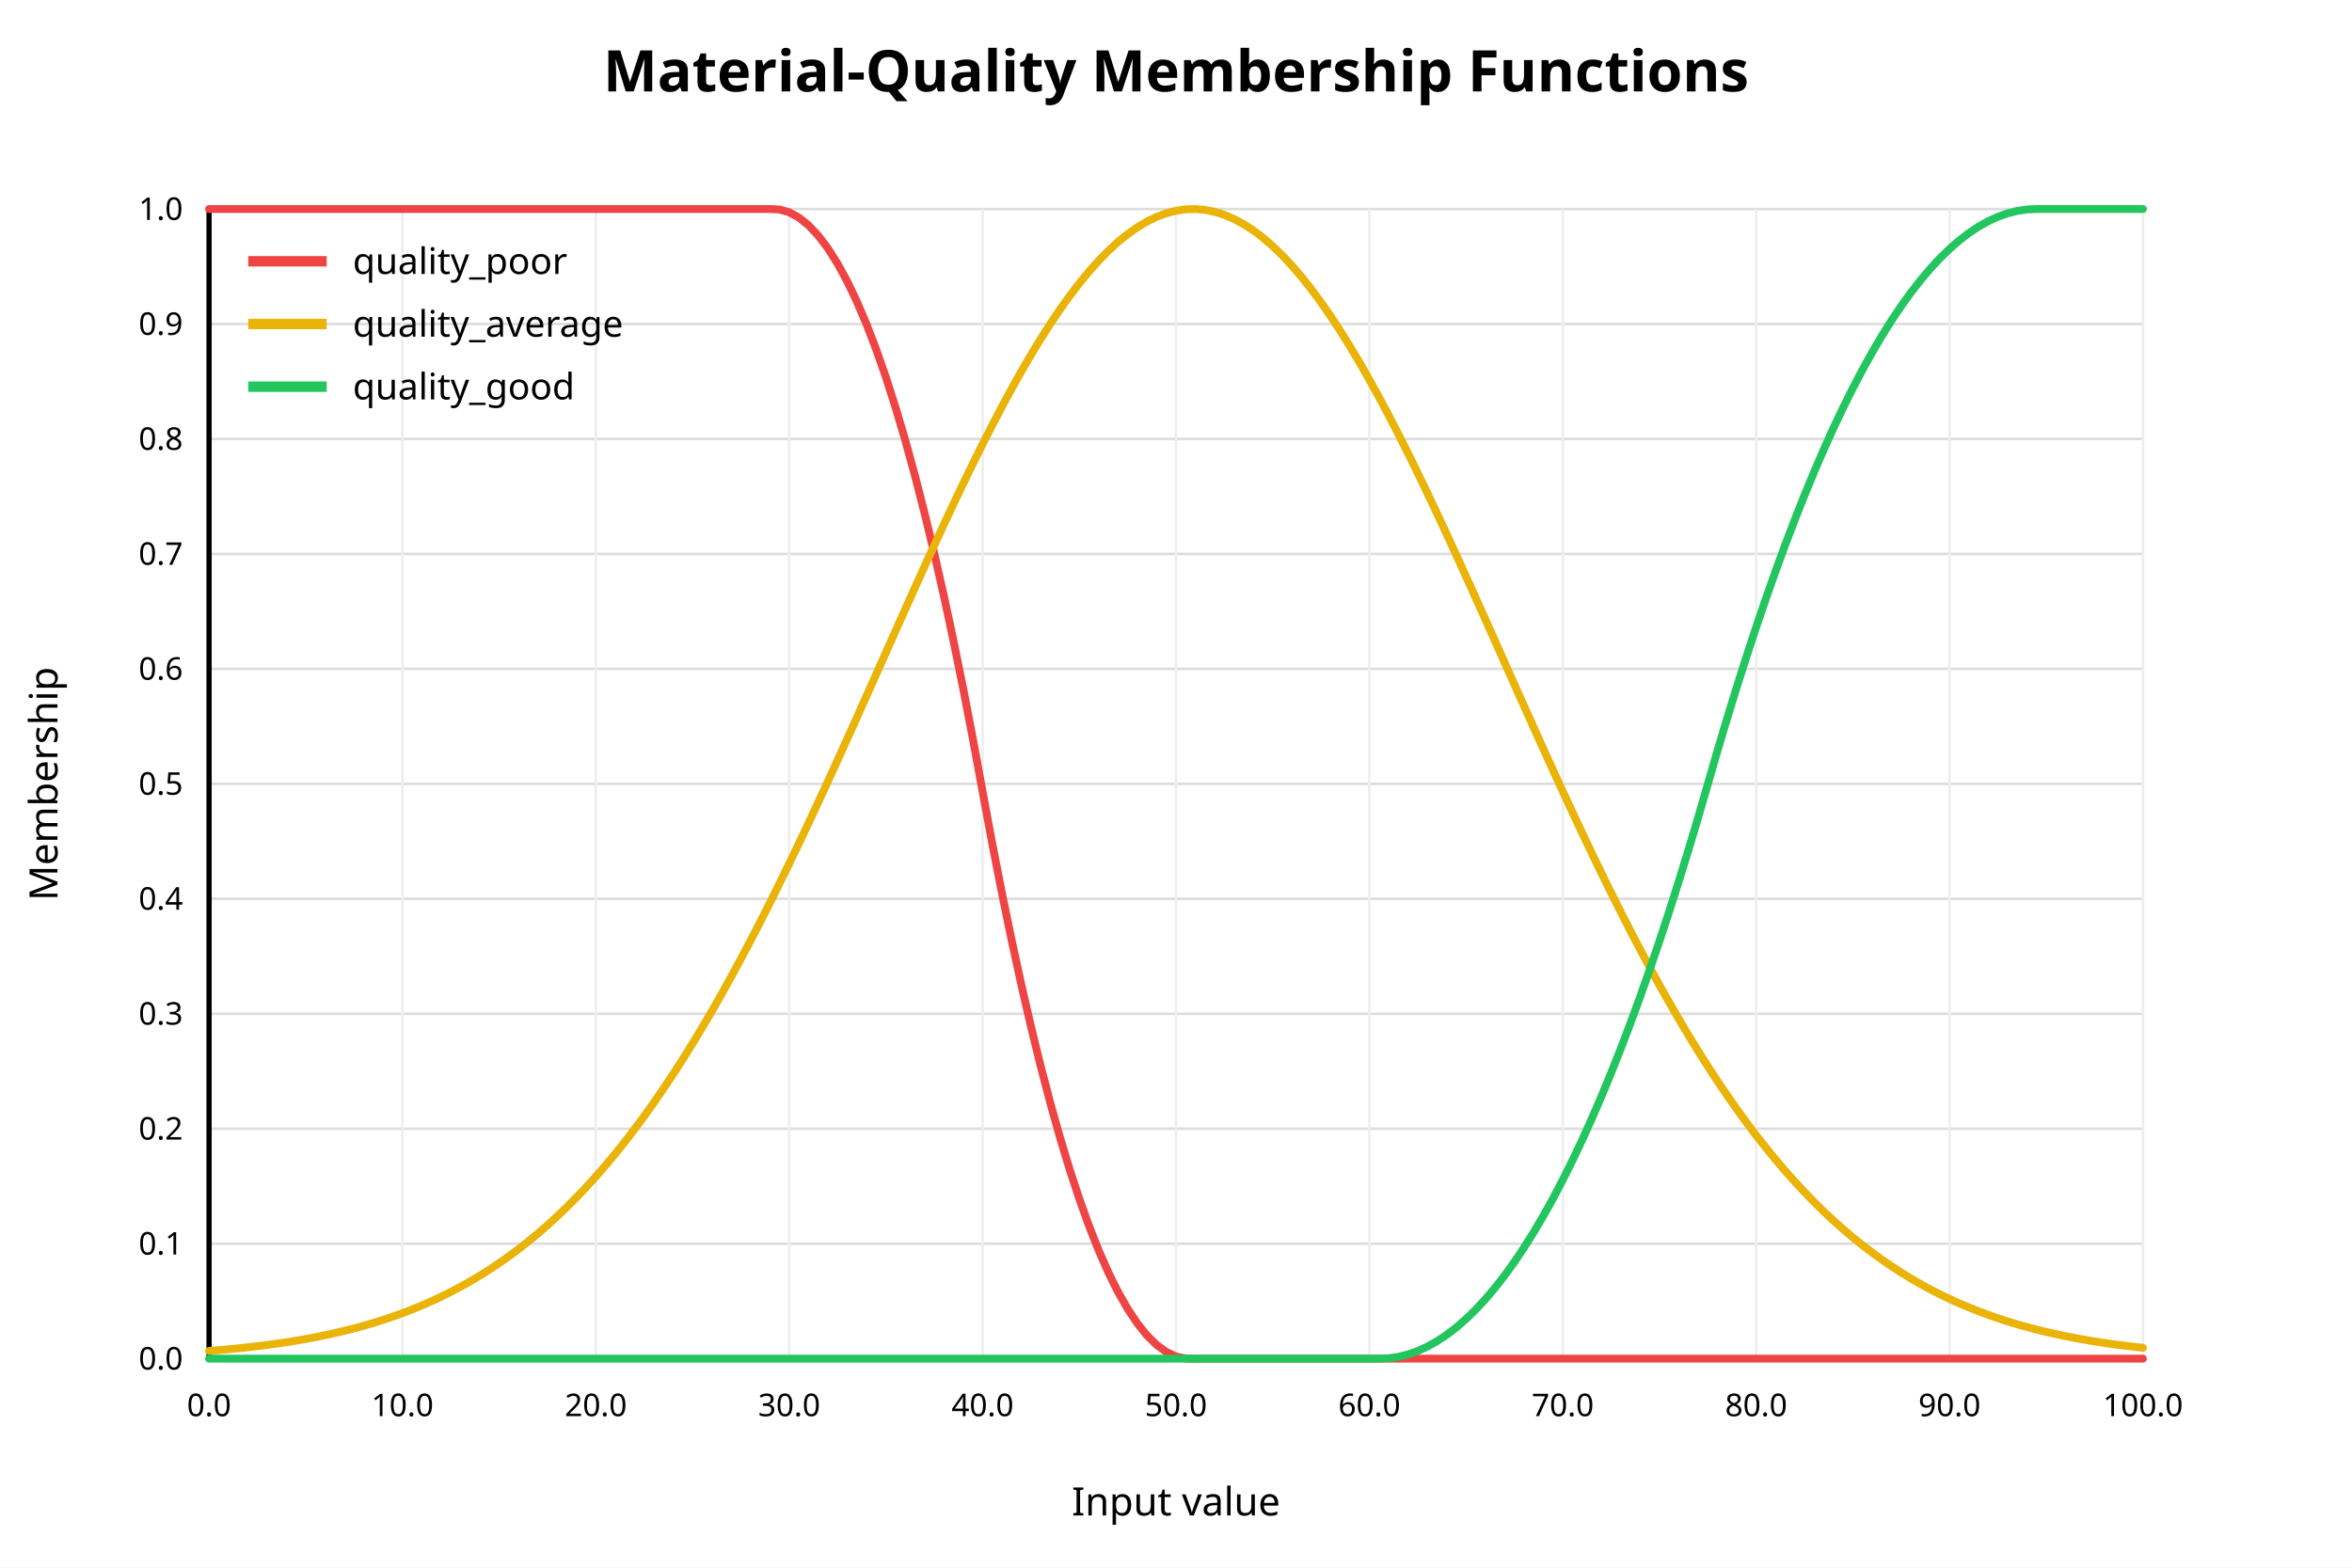
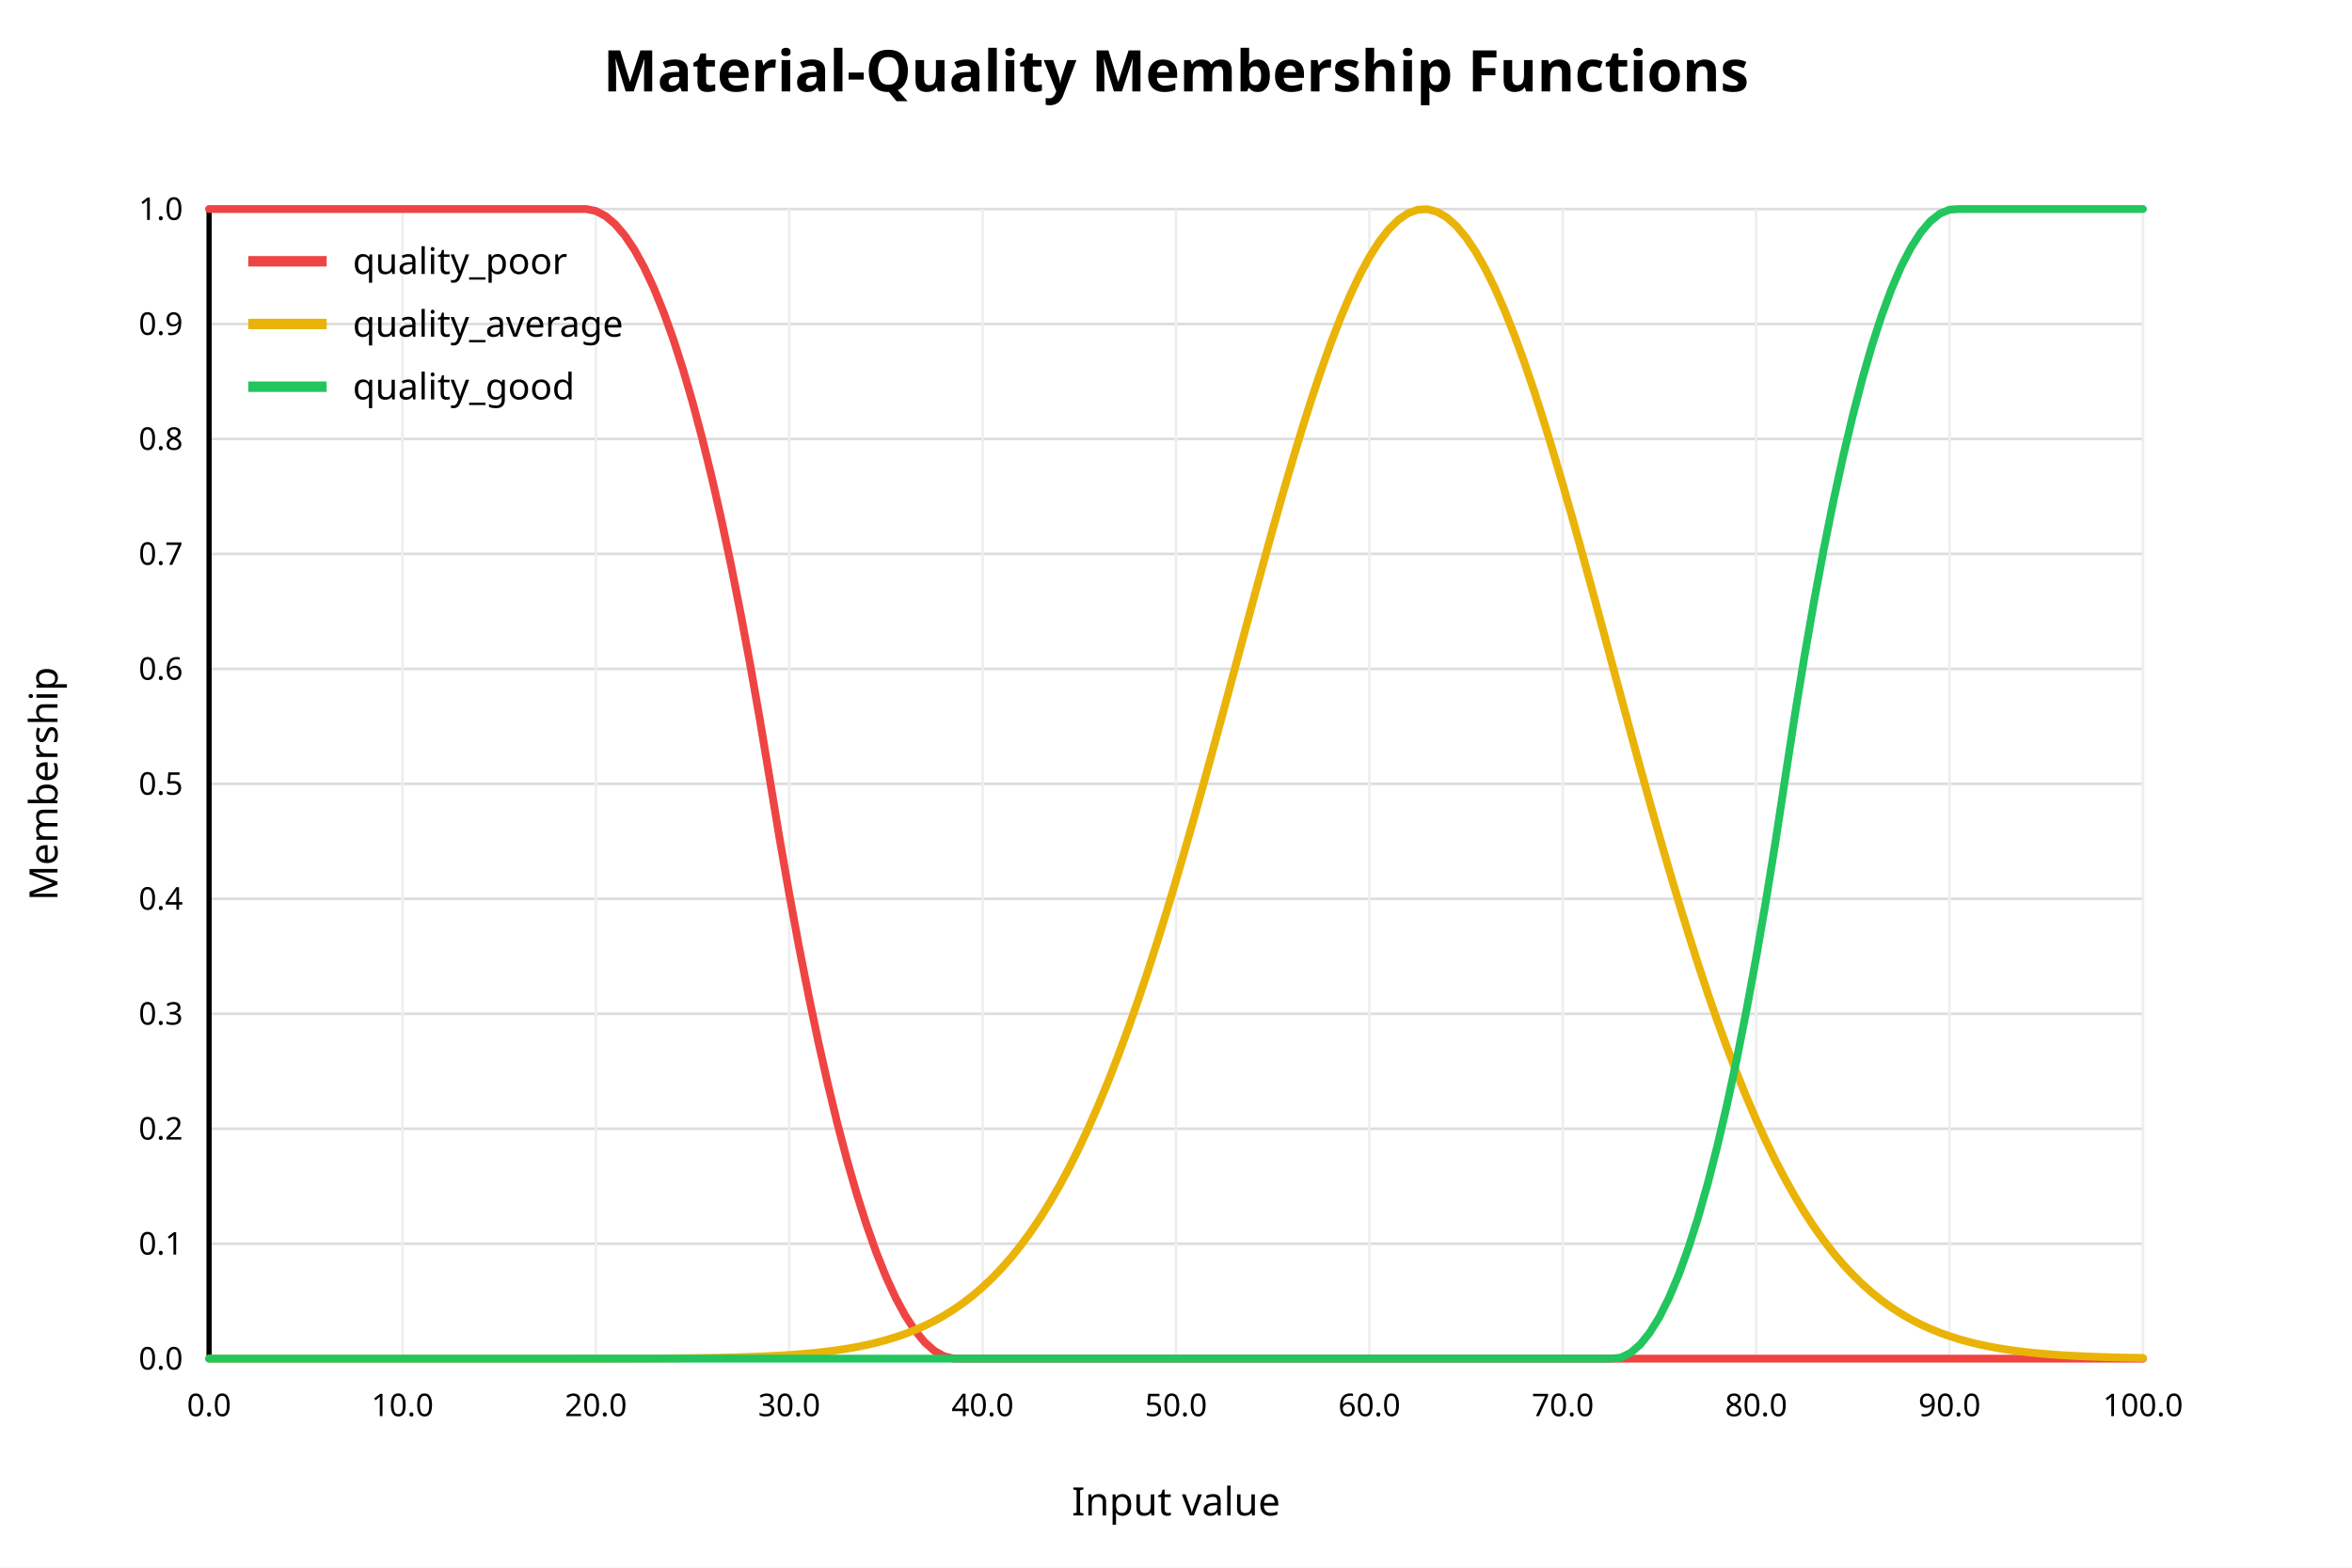
<svg xmlns="http://www.w3.org/2000/svg" width="900" height="600" viewBox="0 0 900 600">
  <rect x="0" y="0" width="900" height="600" fill="white" />
  <text x="450" y="35" text-anchor="middle" font-family="sans-serif" font-size="22" font-weight="bold" fill="black">Material-Quality Membership Functions</text>
  <line x1="80" y1="520.00" x2="820" y2="520.00" stroke="#dddddd" stroke-width="1" />
  <text x="70" y="520.00" text-anchor="end" dominant-baseline="middle" font-family="sans-serif" font-size="12" fill="black">0.0</text>
  <line x1="80" y1="476.00" x2="820" y2="476.00" stroke="#dddddd" stroke-width="1" />
  <text x="70" y="476.00" text-anchor="end" dominant-baseline="middle" font-family="sans-serif" font-size="12" fill="black">0.1</text>
  <line x1="80" y1="432.00" x2="820" y2="432.00" stroke="#dddddd" stroke-width="1" />
  <text x="70" y="432.00" text-anchor="end" dominant-baseline="middle" font-family="sans-serif" font-size="12" fill="black">0.2</text>
  <line x1="80" y1="388.00" x2="820" y2="388.00" stroke="#dddddd" stroke-width="1" />
  <text x="70" y="388.00" text-anchor="end" dominant-baseline="middle" font-family="sans-serif" font-size="12" fill="black">0.3</text>
  <line x1="80" y1="344.00" x2="820" y2="344.00" stroke="#dddddd" stroke-width="1" />
  <text x="70" y="344.00" text-anchor="end" dominant-baseline="middle" font-family="sans-serif" font-size="12" fill="black">0.4</text>
  <line x1="80" y1="300.00" x2="820" y2="300.00" stroke="#dddddd" stroke-width="1" />
  <text x="70" y="300.00" text-anchor="end" dominant-baseline="middle" font-family="sans-serif" font-size="12" fill="black">0.5</text>
  <line x1="80" y1="256.00" x2="820" y2="256.00" stroke="#dddddd" stroke-width="1" />
  <text x="70" y="256.00" text-anchor="end" dominant-baseline="middle" font-family="sans-serif" font-size="12" fill="black">0.6</text>
  <line x1="80" y1="212.00" x2="820" y2="212.00" stroke="#dddddd" stroke-width="1" />
  <text x="70" y="212.00" text-anchor="end" dominant-baseline="middle" font-family="sans-serif" font-size="12" fill="black">0.7</text>
  <line x1="80" y1="168.00" x2="820" y2="168.00" stroke="#dddddd" stroke-width="1" />
  <text x="70" y="168.00" text-anchor="end" dominant-baseline="middle" font-family="sans-serif" font-size="12" fill="black">0.8</text>
  <line x1="80" y1="124.00" x2="820" y2="124.00" stroke="#dddddd" stroke-width="1" />
  <text x="70" y="124.00" text-anchor="end" dominant-baseline="middle" font-family="sans-serif" font-size="12" fill="black">0.9</text>
  <line x1="80" y1="80.00" x2="820" y2="80.00" stroke="#dddddd" stroke-width="1" />
  <text x="70" y="80.00" text-anchor="end" dominant-baseline="middle" font-family="sans-serif" font-size="12" fill="black">1.0</text>
  <line x1="80.00" y1="80" x2="80.00" y2="520" stroke="#eeeeee" stroke-width="1" />
  <text x="80.00" y="542" text-anchor="middle" font-family="sans-serif" font-size="12" fill="black">0.0</text>
  <line x1="154.00" y1="80" x2="154.00" y2="520" stroke="#eeeeee" stroke-width="1" />
  <text x="154.00" y="542" text-anchor="middle" font-family="sans-serif" font-size="12" fill="black">10.0</text>
  <line x1="228.00" y1="80" x2="228.00" y2="520" stroke="#eeeeee" stroke-width="1" />
  <text x="228.00" y="542" text-anchor="middle" font-family="sans-serif" font-size="12" fill="black">20.0</text>
  <line x1="302.00" y1="80" x2="302.00" y2="520" stroke="#eeeeee" stroke-width="1" />
  <text x="302.00" y="542" text-anchor="middle" font-family="sans-serif" font-size="12" fill="black">30.0</text>
  <line x1="376.00" y1="80" x2="376.00" y2="520" stroke="#eeeeee" stroke-width="1" />
  <text x="376.00" y="542" text-anchor="middle" font-family="sans-serif" font-size="12" fill="black">40.0</text>
  <line x1="450.00" y1="80" x2="450.00" y2="520" stroke="#eeeeee" stroke-width="1" />
  <text x="450.00" y="542" text-anchor="middle" font-family="sans-serif" font-size="12" fill="black">50.0</text>
  <line x1="524.00" y1="80" x2="524.00" y2="520" stroke="#eeeeee" stroke-width="1" />
  <text x="524.00" y="542" text-anchor="middle" font-family="sans-serif" font-size="12" fill="black">60.0</text>
  <line x1="598.00" y1="80" x2="598.00" y2="520" stroke="#eeeeee" stroke-width="1" />
  <text x="598.00" y="542" text-anchor="middle" font-family="sans-serif" font-size="12" fill="black">70.0</text>
  <line x1="672.00" y1="80" x2="672.00" y2="520" stroke="#eeeeee" stroke-width="1" />
  <text x="672.00" y="542" text-anchor="middle" font-family="sans-serif" font-size="12" fill="black">80.0</text>
  <line x1="746.00" y1="80" x2="746.00" y2="520" stroke="#eeeeee" stroke-width="1" />
  <text x="746.00" y="542" text-anchor="middle" font-family="sans-serif" font-size="12" fill="black">90.0</text>
  <line x1="820.00" y1="80" x2="820.00" y2="520" stroke="#eeeeee" stroke-width="1" />
  <text x="820.00" y="542" text-anchor="middle" font-family="sans-serif" font-size="12" fill="black">100.0</text>
  <line x1="80" y1="520" x2="820" y2="520" stroke="black" stroke-width="2" />
  <line x1="80" y1="80" x2="80" y2="520" stroke="black" stroke-width="2" />
  <text x="450" y="580" text-anchor="middle" font-family="sans-serif" font-size="15" fill="black">Input value</text>
  <text x="22" y="300" text-anchor="middle" font-family="sans-serif" font-size="15" fill="black" transform="rotate(-90 22 300)">Membership</text>
-   <polyline fill="none" stroke="#ef4444" stroke-width="3" stroke-linejoin="round" stroke-linecap="round" points="80.00,80.00 83.70,80.00 87.40,80.00 91.10,80.00 94.80,80.00 98.50,80.00 102.20,80.00 105.90,80.00 109.60,80.00 113.30,80.00 117.00,80.00 120.70,80.00 124.40,80.00 128.10,80.00 131.80,80.00 135.50,80.00 139.20,80.00 142.90,80.00 146.60,80.00 150.30,80.00 154.00,80.00 157.70,80.00 161.40,80.00 165.10,80.00 168.80,80.00 172.50,80.00 176.20,80.00 179.90,80.00 183.60,80.00 187.30,80.00 191.00,80.00 194.70,80.00 198.40,80.00 202.10,80.00 205.80,80.00 209.50,80.00 213.20,80.00 216.90,80.00 220.60,80.00 224.30,80.00 228.00,80.00 231.70,80.00 235.40,80.00 239.10,80.00 242.80,80.00 246.50,80.00 250.20,80.00 253.90,80.00 257.60,80.00 261.30,80.00 265.00,80.00 268.70,80.00 272.40,80.00 276.10,80.00 279.80,80.00 283.50,80.00 287.20,80.00 290.90,80.00 294.60,80.00 298.30,80.18 302.00,81.25 305.70,83.27 309.40,86.25 313.10,90.18 316.80,95.07 320.50,100.91 324.20,107.71 327.90,115.46 331.60,124.16 335.30,133.82 339.00,144.43 342.70,156.00 346.40,168.52 350.10,182.00 353.80,196.43 357.50,211.82 361.20,228.16 364.90,245.46 368.60,263.71 372.30,282.91 376.00,303.05 379.70,322.92 383.40,341.84 387.10,359.81 390.80,376.82 394.50,392.87 398.20,407.98 401.90,422.12 405.60,435.32 409.30,447.55 413.00,458.84 416.70,469.16 420.40,478.54 424.10,486.96 427.80,494.42 431.50,500.93 435.20,506.49 438.90,511.09 442.60,514.74 446.30,517.43 450.00,519.17 453.70,519.95 457.40,520.00 461.10,520.00 464.80,520.00 468.50,520.00 472.20,520.00 475.90,520.00 479.60,520.00 483.30,520.00 487.00,520.00 490.70,520.00 494.40,520.00 498.10,520.00 501.80,520.00 505.50,520.00 509.20,520.00 512.90,520.00 516.60,520.00 520.30,520.00 524.00,520.00 527.70,520.00 531.40,520.00 535.10,520.00 538.80,520.00 542.50,520.00 546.20,520.00 549.90,520.00 553.60,520.00 557.30,520.00 561.00,520.00 564.70,520.00 568.40,520.00 572.10,520.00 575.80,520.00 579.50,520.00 583.20,520.00 586.90,520.00 590.60,520.00 594.30,520.00 598.00,520.00 601.70,520.00 605.40,520.00 609.10,520.00 612.80,520.00 616.50,520.00 620.20,520.00 623.90,520.00 627.60,520.00 631.30,520.00 635.00,520.00 638.70,520.00 642.40,520.00 646.10,520.00 649.80,520.00 653.50,520.00 657.20,520.00 660.90,520.00 664.60,520.00 668.30,520.00 672.00,520.00 675.70,520.00 679.40,520.00 683.10,520.00 686.80,520.00 690.50,520.00 694.20,520.00 697.90,520.00 701.60,520.00 705.30,520.00 709.00,520.00 712.70,520.00 716.40,520.00 720.10,520.00 723.80,520.00 727.50,520.00 731.20,520.00 734.90,520.00 738.60,520.00 742.30,520.00 746.00,520.00 749.70,520.00 753.40,520.00 757.10,520.00 760.80,520.00 764.50,520.00 768.20,520.00 771.90,520.00 775.60,520.00 779.30,520.00 783.00,520.00 786.70,520.00 790.40,520.00 794.10,520.00 797.80,520.00 801.50,520.00 805.20,520.00 808.90,520.00 812.60,520.00 816.30,520.00 820.00,520.00" />
+   <polyline fill="none" stroke="#ef4444" stroke-width="3" stroke-linejoin="round" stroke-linecap="round" points="80.00,80.00 83.70,80.00 87.40,80.00 91.10,80.00 94.80,80.00 98.50,80.00 102.20,80.00 105.90,80.00 109.60,80.00 113.30,80.00 117.00,80.00 120.70,80.00 124.40,80.00 128.10,80.00 131.80,80.00 135.50,80.00 139.20,80.00 142.90,80.00 146.60,80.00 150.30,80.00 154.00,80.00 157.70,80.00 161.40,80.00 165.10,80.00 168.80,80.00 172.50,80.00 176.20,80.00 179.90,80.00 183.60,80.00 187.30,80.00 191.00,80.00 194.70,80.00 198.40,80.00 202.10,80.00 205.80,80.00 209.50,80.00 213.20,80.00 216.90,80.00 220.60,80.00 224.30,80.01 228.00,80.75 231.70,82.68 235.40,85.82 239.10,90.14 242.80,95.66 246.50,102.38 250.20,110.29 253.90,119.40 257.60,129.70 261.30,141.20 265.00,153.90 268.70,167.79 272.40,182.87 276.10,199.15 279.80,216.63 283.50,235.30 287.20,255.16 290.90,276.22 294.60,298.48 298.30,320.89 302.00,342.11 305.70,362.14 309.40,380.97 313.10,398.60 316.80,415.04 320.50,430.28 324.20,444.33 327.90,457.18 331.60,468.84 335.30,479.30 339.00,488.57 342.70,496.64 346.40,503.51 350.10,509.19 353.80,513.68 357.50,516.97 361.20,519.06 364.90,519.96 368.60,520.00 372.30,520.00 376.00,520.00 379.70,520.00 383.40,520.00 387.10,520.00 390.80,520.00 394.50,520.00 398.20,520.00 401.90,520.00 405.60,520.00 409.30,520.00 413.00,520.00 416.70,520.00 420.40,520.00 424.10,520.00 427.80,520.00 431.50,520.00 435.20,520.00 438.90,520.00 442.60,520.00 446.30,520.00 450.00,520.00 453.70,520.00 457.40,520.00 461.10,520.00 464.80,520.00 468.50,520.00 472.20,520.00 475.90,520.00 479.60,520.00 483.30,520.00 487.00,520.00 490.70,520.00 494.40,520.00 498.10,520.00 501.80,520.00 505.50,520.00 509.20,520.00 512.90,520.00 516.60,520.00 520.30,520.00 524.00,520.00 527.70,520.00 531.40,520.00 535.10,520.00 538.80,520.00 542.50,520.00 546.20,520.00 549.90,520.00 553.60,520.00 557.30,520.00 561.00,520.00 564.70,520.00 568.40,520.00 572.10,520.00 575.80,520.00 579.50,520.00 583.20,520.00 586.90,520.00 590.60,520.00 594.30,520.00 598.00,520.00 601.70,520.00 605.40,520.00 609.10,520.00 612.80,520.00 616.50,520.00 620.20,520.00 623.90,520.00 627.60,520.00 631.30,520.00 635.00,520.00 638.70,520.00 642.40,520.00 646.10,520.00 649.80,520.00 653.50,520.00 657.20,520.00 660.90,520.00 664.60,520.00 668.30,520.00 672.00,520.00 675.70,520.00 679.40,520.00 683.10,520.00 686.80,520.00 690.50,520.00 694.20,520.00 697.90,520.00 701.60,520.00 705.30,520.00 709.00,520.00 712.70,520.00 716.40,520.00 720.10,520.00 723.80,520.00 727.50,520.00 731.20,520.00 734.90,520.00 738.60,520.00 742.30,520.00 746.00,520.00 749.70,520.00 753.40,520.00 757.10,520.00 760.80,520.00 764.50,520.00 768.20,520.00 771.90,520.00 775.60,520.00 779.30,520.00 783.00,520.00 786.70,520.00 790.40,520.00 794.10,520.00 797.80,520.00 801.50,520.00 805.20,520.00 808.90,520.00 812.60,520.00 816.30,520.00 820.00,520.00" />
  <line x1="95" y1="100" x2="125" y2="100" stroke="#ef4444" stroke-width="4" />
  <text x="135" y="100" dominant-baseline="middle" font-family="sans-serif" font-size="14" fill="black">quality_poor</text>
-   <polyline fill="none" stroke="#eab308" stroke-width="3" stroke-linejoin="round" stroke-linecap="round" points="80.00,517.04 83.70,516.74 87.40,516.41 91.10,516.04 94.80,515.65 98.50,515.22 102.20,514.76 105.90,514.25 109.60,513.70 113.30,513.11 117.00,512.47 120.70,511.77 124.40,511.02 128.10,510.21 131.80,509.34 135.50,508.41 139.20,507.40 142.90,506.32 146.60,505.16 150.30,503.91 154.00,502.58 157.70,501.16 161.40,499.64 165.10,498.02 168.80,496.29 172.50,494.45 176.20,492.50 179.90,490.43 183.60,488.23 187.30,485.90 191.00,483.43 194.70,480.83 198.40,478.07 202.10,475.17 205.80,472.12 209.50,468.90 213.20,465.52 216.90,461.98 220.60,458.26 224.30,454.37 228.00,450.30 231.70,446.05 235.40,441.62 239.10,437.00 242.80,432.19 246.50,427.20 250.20,422.02 253.90,416.64 257.60,411.08 261.30,405.33 265.00,399.39 268.70,393.26 272.40,386.96 276.10,380.47 279.80,373.81 283.50,366.98 287.20,359.99 290.90,352.84 294.60,345.54 298.30,338.09 302.00,330.51 305.70,322.80 309.40,314.98 313.10,307.05 316.80,299.03 320.50,290.94 324.20,282.77 327.90,274.55 331.60,266.29 335.30,258.00 339.00,249.71 342.70,241.42 346.40,233.15 350.10,224.93 353.80,216.76 357.50,208.67 361.20,200.67 364.90,192.78 368.60,185.02 372.30,177.41 376.00,169.96 379.70,162.70 383.40,155.63 387.10,148.79 390.80,142.18 394.50,135.83 398.20,129.75 401.90,123.95 405.60,118.46 409.30,113.28 413.00,108.43 416.70,103.93 420.40,99.79 424.10,96.01 427.80,92.61 431.50,89.61 435.20,86.99 438.90,84.79 442.60,82.99 446.30,81.62 450.00,80.66 453.70,80.12 457.40,80.01 461.10,80.33 464.80,81.07 468.50,82.23 472.20,83.81 475.90,85.80 479.60,88.20 483.30,91.00 487.00,94.20 490.70,97.78 494.40,101.73 498.10,106.05 501.80,110.72 505.50,115.73 509.20,121.06 512.90,126.70 516.60,132.64 520.30,138.85 524.00,145.33 527.70,152.05 531.40,159.00 535.10,166.17 538.80,173.52 542.50,181.05 546.20,188.74 549.90,196.56 553.60,204.50 557.30,212.55 561.00,220.68 564.70,228.88 568.40,237.13 572.10,245.40 575.80,253.70 579.50,261.99 583.20,270.26 586.90,278.51 590.60,286.70 594.30,294.84 598.00,302.90 601.70,310.88 605.40,318.76 609.10,326.52 612.80,334.17 616.50,341.69 620.20,349.07 623.90,356.30 627.60,363.37 631.30,370.29 635.00,377.04 638.70,383.61 642.40,390.01 646.10,396.23 649.80,402.27 653.50,408.12 657.20,413.78 660.90,419.25 664.60,424.53 668.30,429.62 672.00,434.53 675.70,439.24 679.40,443.77 683.10,448.12 686.80,452.28 690.50,456.26 694.20,460.07 697.90,463.70 701.60,467.17 705.30,470.47 709.00,473.61 712.70,476.59 716.40,479.42 720.10,482.10 723.80,484.63 727.50,487.04 731.20,489.30 734.90,491.44 738.60,493.46 742.30,495.35 746.00,497.14 749.70,498.81 753.40,500.38 757.10,501.85 760.80,503.23 764.50,504.52 768.20,505.72 771.90,506.85 775.60,507.89 779.30,508.87 783.00,509.77 786.70,510.61 790.40,511.39 794.10,512.11 797.80,512.78 801.50,513.40 805.20,513.97 808.90,514.50 812.60,514.99 816.30,515.43 820.00,515.84" />
+   <polyline fill="none" stroke="#eab308" stroke-width="3" stroke-linejoin="round" stroke-linecap="round" points="80.00,520.00 83.70,520.00 87.40,520.00 91.10,520.00 94.80,520.00 98.50,520.00 102.20,520.00 105.90,520.00 109.60,520.00 113.30,520.00 117.00,520.00 120.70,520.00 124.40,520.00 128.10,520.00 131.80,520.00 135.50,520.00 139.20,520.00 142.90,520.00 146.60,520.00 150.30,520.00 154.00,520.00 157.70,520.00 161.40,520.00 165.10,520.00 168.80,520.00 172.50,520.00 176.20,520.00 179.90,520.00 183.60,520.00 187.30,520.00 191.00,520.00 194.70,520.00 198.40,520.00 202.10,520.00 205.80,519.99 209.50,519.99 213.20,519.99 216.90,519.99 220.60,519.98 224.30,519.98 228.00,519.97 231.70,519.97 235.40,519.96 239.10,519.95 242.80,519.94 246.50,519.92 250.20,519.91 253.90,519.88 257.60,519.86 261.30,519.82 265.00,519.79 268.70,519.74 272.40,519.68 276.10,519.61 279.80,519.53 283.50,519.43 287.20,519.31 290.90,519.18 294.60,519.01 298.30,518.82 302.00,518.59 305.70,518.32 309.40,518.01 313.10,517.64 316.80,517.22 320.50,516.73 324.20,516.16 327.90,515.50 331.60,514.75 335.30,513.89 339.00,512.90 342.70,511.78 346.40,510.50 350.10,509.05 353.80,507.42 357.50,505.59 361.20,503.53 364.90,501.22 368.60,498.65 372.30,495.79 376.00,492.62 379.70,489.12 383.40,485.27 387.10,481.04 390.80,476.40 394.50,471.35 398.20,465.86 401.90,459.91 405.60,453.48 409.30,446.55 413.00,439.12 416.70,431.18 420.40,422.72 424.10,413.74 427.80,404.23 431.50,394.21 435.20,383.69 438.90,372.68 442.60,361.20 446.30,349.28 450.00,336.96 453.70,324.27 457.40,311.26 461.10,297.97 464.80,284.47 468.50,270.81 472.20,257.06 475.90,243.29 479.60,229.58 483.30,215.99 487.00,202.62 490.70,189.54 494.40,176.83 498.10,164.59 501.80,152.89 505.50,141.81 509.20,131.43 512.90,121.83 516.60,113.08 520.30,105.24 524.00,98.38 527.70,92.55 531.40,87.78 535.10,84.13 538.80,81.61 542.50,80.26 546.20,80.07 549.90,81.05 553.60,83.20 557.30,86.49 561.00,90.90 564.70,96.40 568.40,102.94 572.10,110.47 575.80,118.93 579.50,128.27 583.20,138.40 586.90,149.26 590.60,160.78 594.30,172.86 598.00,185.42 601.70,198.39 605.40,211.68 609.10,225.21 612.80,238.89 616.50,252.65 620.20,266.41 623.90,280.11 627.60,293.67 631.30,307.03 635.00,320.13 638.70,332.93 642.40,345.38 646.10,357.43 649.80,369.05 653.50,380.21 657.20,390.89 660.90,401.08 664.60,410.75 668.30,419.90 672.00,428.53 675.70,436.64 679.40,444.23 683.10,451.31 686.80,457.90 690.50,464.00 694.20,469.64 697.90,474.83 701.60,479.60 705.30,483.95 709.00,487.93 712.70,491.54 716.40,494.81 720.10,497.77 723.80,500.43 727.50,502.81 731.20,504.95 734.90,506.86 738.60,508.55 742.30,510.06 746.00,511.38 749.70,512.56 753.40,513.58 757.10,514.49 760.80,515.27 764.50,515.96 768.20,516.55 771.90,517.07 775.60,517.52 779.30,517.90 783.00,518.23 786.70,518.51 790.40,518.75 794.10,518.95 797.80,519.13 801.50,519.27 805.20,519.40 808.90,519.50 812.60,519.59 816.30,519.66 820.00,519.72" />
  <line x1="95" y1="124" x2="125" y2="124" stroke="#eab308" stroke-width="4" />
  <text x="135" y="124" dominant-baseline="middle" font-family="sans-serif" font-size="14" fill="black">quality_average</text>
-   <polyline fill="none" stroke="#22c55e" stroke-width="3" stroke-linejoin="round" stroke-linecap="round" points="80.00,520.00 83.70,520.00 87.40,520.00 91.10,520.00 94.80,520.00 98.50,520.00 102.20,520.00 105.90,520.00 109.60,520.00 113.30,520.00 117.00,520.00 120.70,520.00 124.40,520.00 128.10,520.00 131.80,520.00 135.50,520.00 139.20,520.00 142.90,520.00 146.60,520.00 150.30,520.00 154.00,520.00 157.70,520.00 161.40,520.00 165.10,520.00 168.80,520.00 172.50,520.00 176.20,520.00 179.90,520.00 183.60,520.00 187.30,520.00 191.00,520.00 194.70,520.00 198.40,520.00 202.10,520.00 205.80,520.00 209.50,520.00 213.20,520.00 216.90,520.00 220.60,520.00 224.30,520.00 228.00,520.00 231.70,520.00 235.40,520.00 239.10,520.00 242.80,520.00 246.50,520.00 250.20,520.00 253.90,520.00 257.60,520.00 261.30,520.00 265.00,520.00 268.70,520.00 272.40,520.00 276.10,520.00 279.80,520.00 283.50,520.00 287.20,520.00 290.90,520.00 294.60,520.00 298.30,520.00 302.00,520.00 305.70,520.00 309.40,520.00 313.10,520.00 316.80,520.00 320.50,520.00 324.20,520.00 327.90,520.00 331.60,520.00 335.30,520.00 339.00,520.00 342.70,520.00 346.40,520.00 350.10,520.00 353.80,520.00 357.50,520.00 361.20,520.00 364.90,520.00 368.60,520.00 372.30,520.00 376.00,520.00 379.70,520.00 383.40,520.00 387.10,520.00 390.80,520.00 394.50,520.00 398.20,520.00 401.90,520.00 405.60,520.00 409.30,520.00 413.00,520.00 416.70,520.00 420.40,520.00 424.10,520.00 427.80,520.00 431.50,520.00 435.20,520.00 438.90,520.00 442.60,520.00 446.30,520.00 450.00,520.00 453.70,520.00 457.40,520.00 461.10,520.00 464.80,520.00 468.50,520.00 472.20,520.00 475.90,520.00 479.60,520.00 483.30,520.00 487.00,520.00 490.70,520.00 494.40,520.00 498.10,520.00 501.80,520.00 505.50,520.00 509.20,520.00 512.90,520.00 516.60,520.00 520.30,520.00 524.00,520.00 527.70,520.00 531.40,519.84 535.10,519.29 538.80,518.37 542.50,517.06 546.20,515.37 549.90,513.30 553.60,510.85 557.30,508.01 561.00,504.79 564.70,501.19 568.40,497.21 572.10,492.84 575.80,488.10 579.50,482.97 583.20,477.45 586.90,471.56 590.60,465.28 594.30,458.63 598.00,451.58 601.70,444.16 605.40,436.36 609.10,428.17 612.80,419.60 616.50,410.65 620.20,401.32 623.90,391.60 627.60,381.50 631.30,371.02 635.00,360.16 638.70,348.91 642.40,337.29 646.10,325.28 649.80,312.89 653.50,300.11 657.20,287.33 660.90,274.93 664.60,262.92 668.30,251.28 672.00,240.03 675.70,229.16 679.40,218.68 683.10,208.57 686.80,198.85 690.50,189.51 694.20,180.55 697.90,171.97 701.60,163.78 705.30,155.97 709.00,148.54 712.70,141.49 716.40,134.83 720.10,128.55 723.80,122.64 727.50,117.13 731.20,111.99 734.90,107.24 738.60,102.86 742.30,98.87 746.00,95.27 749.70,92.04 753.40,89.20 757.10,86.74 760.80,84.66 764.50,82.96 768.20,81.65 771.90,80.72 775.60,80.17 779.30,80.00 783.00,80.00 786.70,80.00 790.40,80.00 794.10,80.00 797.80,80.00 801.50,80.00 805.20,80.00 808.90,80.00 812.60,80.00 816.30,80.00 820.00,80.00" />
+   <polyline fill="none" stroke="#22c55e" stroke-width="3" stroke-linejoin="round" stroke-linecap="round" points="80.00,520.00 83.70,520.00 87.40,520.00 91.10,520.00 94.80,520.00 98.50,520.00 102.20,520.00 105.90,520.00 109.60,520.00 113.30,520.00 117.00,520.00 120.70,520.00 124.40,520.00 128.10,520.00 131.80,520.00 135.50,520.00 139.20,520.00 142.90,520.00 146.60,520.00 150.30,520.00 154.00,520.00 157.70,520.00 161.40,520.00 165.10,520.00 168.80,520.00 172.50,520.00 176.20,520.00 179.90,520.00 183.60,520.00 187.30,520.00 191.00,520.00 194.70,520.00 198.40,520.00 202.10,520.00 205.80,520.00 209.50,520.00 213.20,520.00 216.90,520.00 220.60,520.00 224.30,520.00 228.00,520.00 231.70,520.00 235.40,520.00 239.10,520.00 242.80,520.00 246.50,520.00 250.20,520.00 253.90,520.00 257.60,520.00 261.30,520.00 265.00,520.00 268.70,520.00 272.40,520.00 276.10,520.00 279.80,520.00 283.50,520.00 287.20,520.00 290.90,520.00 294.60,520.00 298.30,520.00 302.00,520.00 305.70,520.00 309.40,520.00 313.10,520.00 316.80,520.00 320.50,520.00 324.20,520.00 327.90,520.00 331.60,520.00 335.30,520.00 339.00,520.00 342.70,520.00 346.40,520.00 350.10,520.00 353.80,520.00 357.50,520.00 361.20,520.00 364.90,520.00 368.60,520.00 372.30,520.00 376.00,520.00 379.70,520.00 383.40,520.00 387.10,520.00 390.80,520.00 394.50,520.00 398.20,520.00 401.90,520.00 405.60,520.00 409.30,520.00 413.00,520.00 416.70,520.00 420.40,520.00 424.10,520.00 427.80,520.00 431.50,520.00 435.20,520.00 438.90,520.00 442.60,520.00 446.30,520.00 450.00,520.00 453.70,520.00 457.40,520.00 461.10,520.00 464.80,520.00 468.50,520.00 472.20,520.00 475.90,520.00 479.60,520.00 483.30,520.00 487.00,520.00 490.70,520.00 494.40,520.00 498.10,520.00 501.80,520.00 505.50,520.00 509.20,520.00 512.90,520.00 516.60,520.00 520.30,520.00 524.00,520.00 527.70,520.00 531.40,520.00 535.10,520.00 538.80,520.00 542.50,520.00 546.20,520.00 549.90,520.00 553.60,520.00 557.30,520.00 561.00,520.00 564.70,520.00 568.40,520.00 572.10,520.00 575.80,520.00 579.50,520.00 583.20,520.00 586.90,520.00 590.60,520.00 594.30,520.00 598.00,520.00 601.70,520.00 605.40,520.00 609.10,520.00 612.80,520.00 616.50,520.00 620.20,519.59 623.90,517.81 627.60,514.62 631.30,510.02 635.00,504.01 638.70,496.60 642.40,487.78 646.10,477.55 649.80,465.91 653.50,452.86 657.20,438.41 660.90,422.54 664.60,405.27 668.30,386.59 672.00,366.51 675.70,345.01 679.40,322.11 683.10,297.81 686.80,273.75 690.50,251.09 694.20,229.85 697.90,210.01 701.60,191.58 705.30,174.56 709.00,158.94 712.70,144.74 716.40,131.94 720.10,120.55 723.80,110.57 727.50,101.99 731.20,94.83 734.90,89.07 738.60,84.72 742.30,81.78 746.00,80.24 749.70,80.00 753.40,80.00 757.10,80.00 760.80,80.00 764.50,80.00 768.20,80.00 771.90,80.00 775.60,80.00 779.30,80.00 783.00,80.00 786.70,80.00 790.40,80.00 794.10,80.00 797.80,80.00 801.50,80.00 805.20,80.00 808.90,80.00 812.60,80.00 816.30,80.00 820.00,80.00" />
  <line x1="95" y1="148" x2="125" y2="148" stroke="#22c55e" stroke-width="4" />
  <text x="135" y="148" dominant-baseline="middle" font-family="sans-serif" font-size="14" fill="black">quality_good</text>
</svg>
